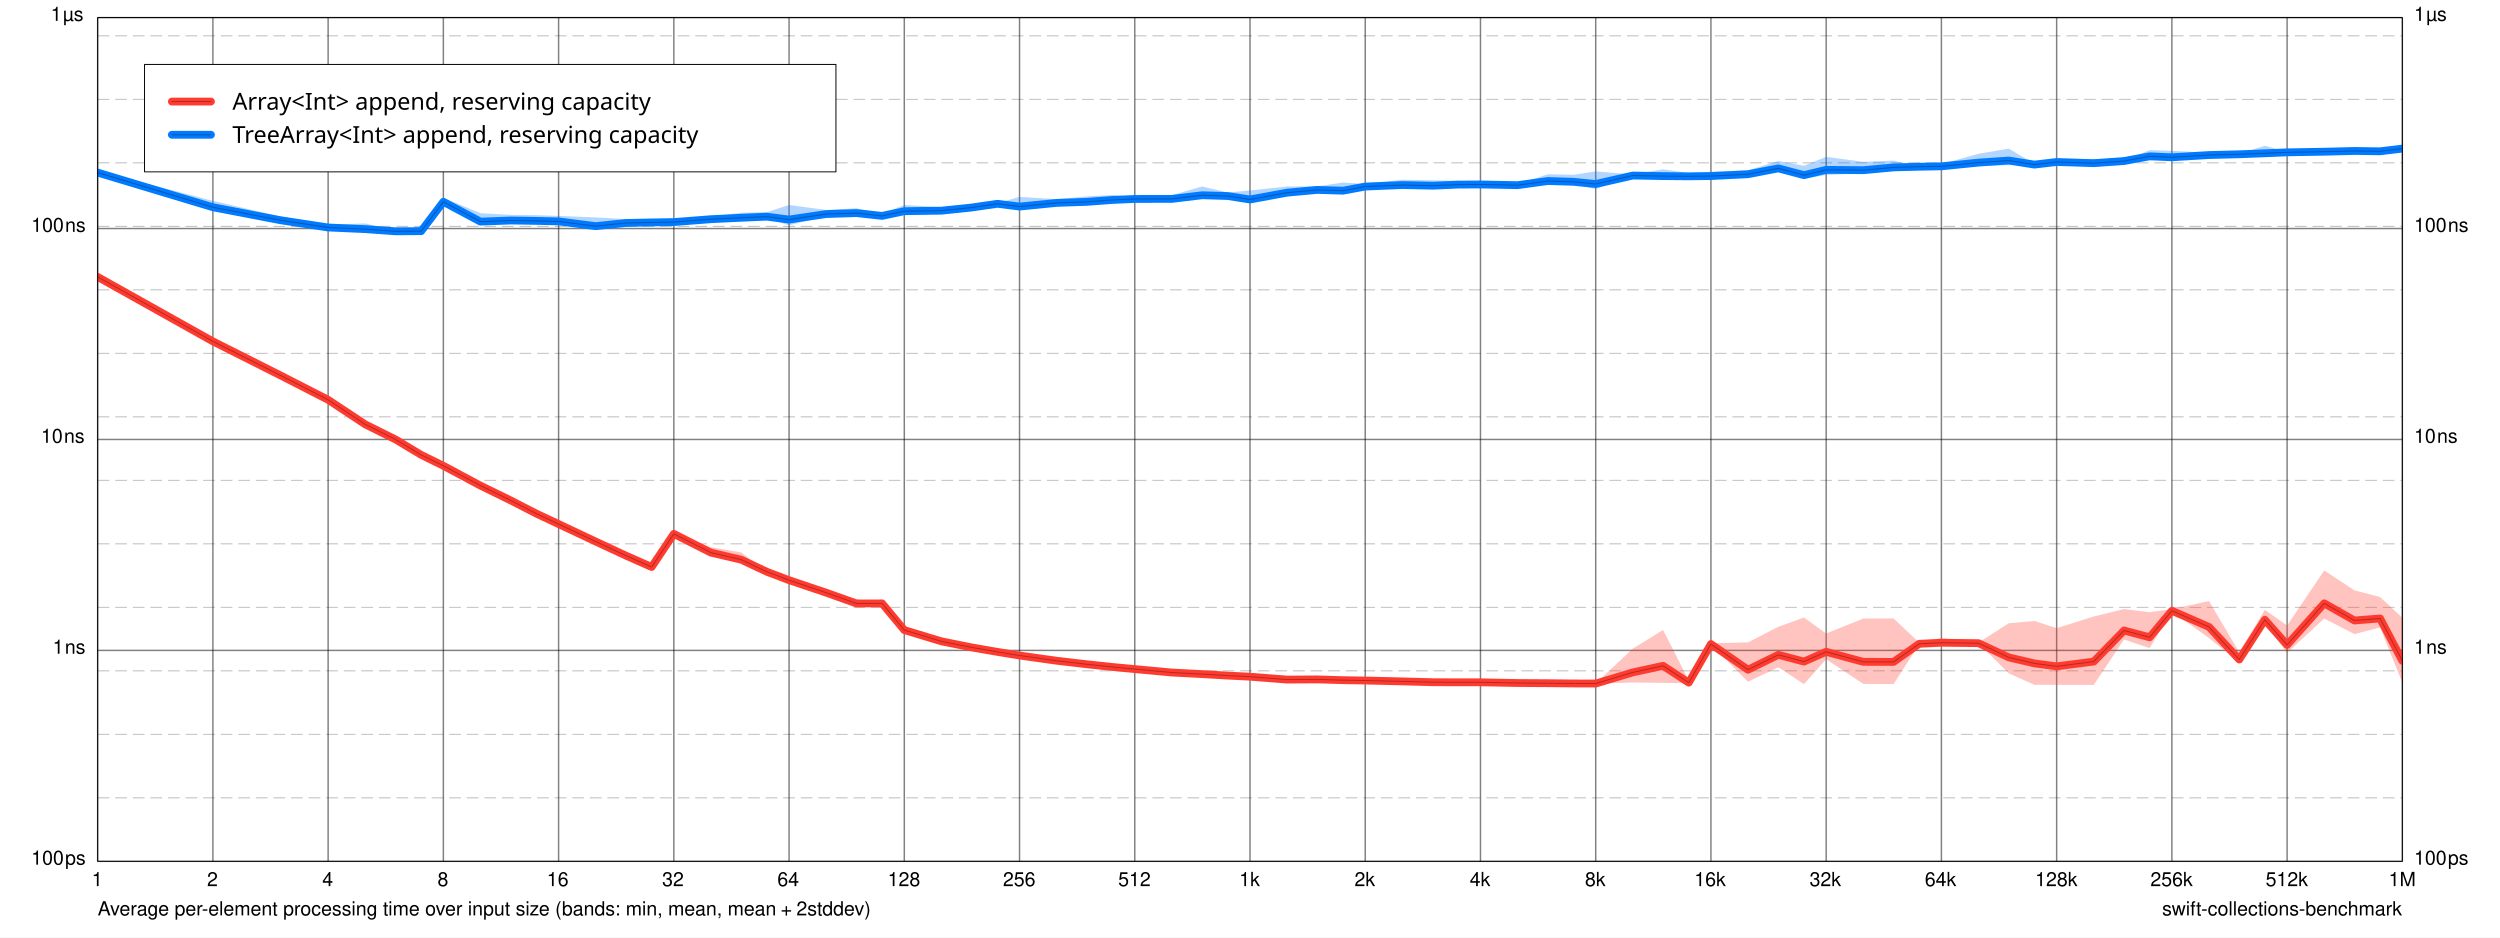
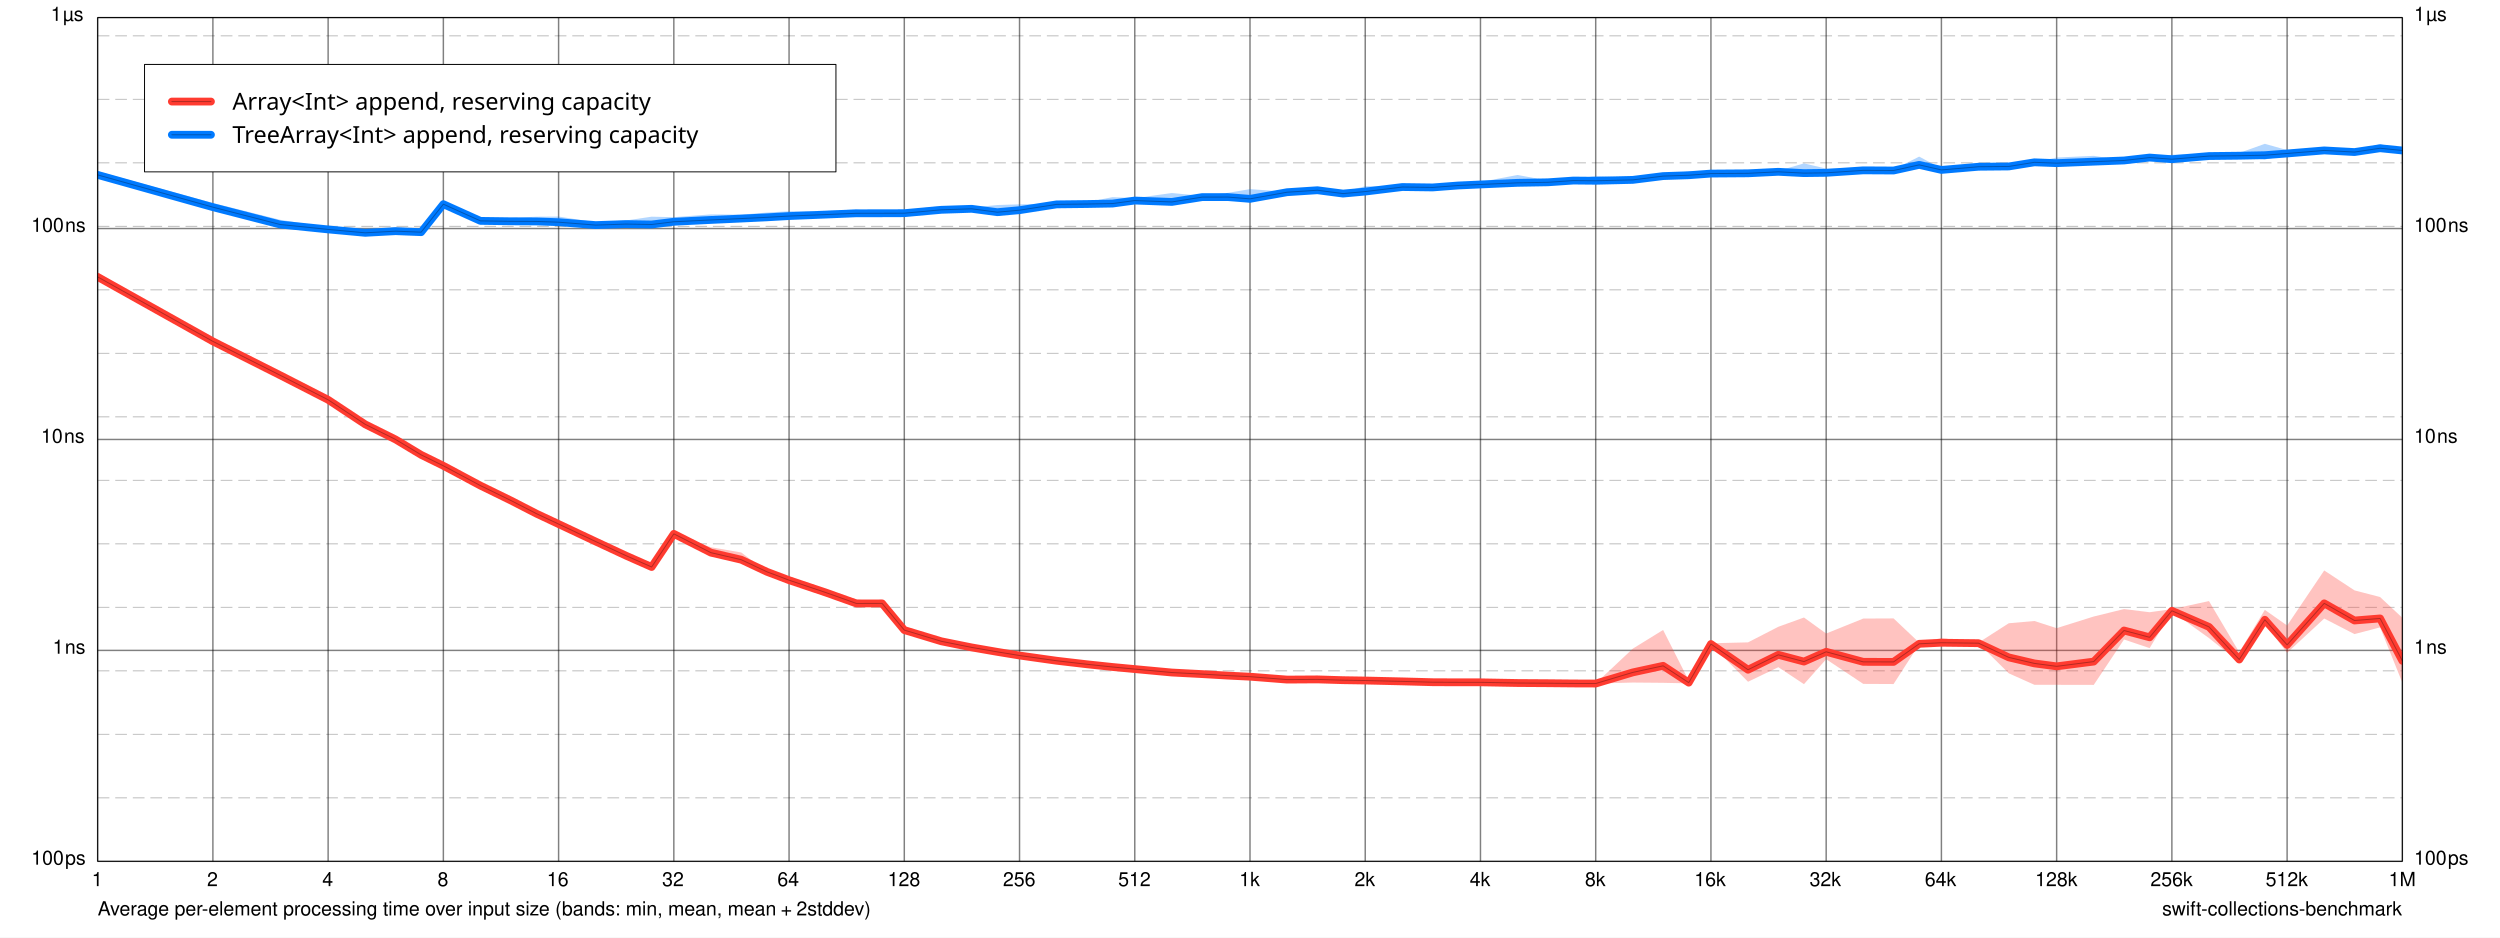
<svg xmlns="http://www.w3.org/2000/svg" xmlns:xlink="http://www.w3.org/1999/xlink" width="1280.0px" height="480.0px" viewBox="0.0 0.0 1280.0 480.0" version="1.1">
  <path d="M 0 0 L 0 480 L 1280 480 L 1280 0 z" fill="#FFFFFF" fill-opacity="1.0" stroke="none" />
  <text x="50" y="468.7" font-family="Helvetica" font-size="10" font-weight="normal" font-style="normal" fill="#000000" fill-opacity="1">Average per-element processing time over input size (bands: min, mean, mean + 2stddev)</text>
  <a xlink:href="https://github.com/apple/swift-collections-benchmark">
    <text x="1107" y="468.7" font-family="Helvetica" font-size="10" font-weight="normal" font-style="normal" fill="#000000" fill-opacity="1">swift-collections-benchmark</text>
  </a>
  <path d="M 50 9 L 50 441" fill="none" stroke-width="0.75" stroke="#000000" stroke-opacity="0.498" stroke-linecap="butt" stroke-linejoin="round" />
  <text x="47" y="453.7" font-family="Helvetica" font-size="10" font-weight="normal" font-style="normal" fill="#000000" fill-opacity="1">1</text>
  <path d="M 109 9 L 109 441" fill="none" stroke-width="0.75" stroke="#000000" stroke-opacity="0.498" stroke-linecap="butt" stroke-linejoin="round" />
  <text x="106" y="453.7" font-family="Helvetica" font-size="10" font-weight="normal" font-style="normal" fill="#000000" fill-opacity="1">2</text>
  <path d="M 168 9 L 168 441" fill="none" stroke-width="0.75" stroke="#000000" stroke-opacity="0.498" stroke-linecap="butt" stroke-linejoin="round" />
  <text x="165" y="453.7" font-family="Helvetica" font-size="10" font-weight="normal" font-style="normal" fill="#000000" fill-opacity="1">4</text>
  <path d="M 227 9 L 227 441" fill="none" stroke-width="0.75" stroke="#000000" stroke-opacity="0.498" stroke-linecap="butt" stroke-linejoin="round" />
  <text x="224" y="453.7" font-family="Helvetica" font-size="10" font-weight="normal" font-style="normal" fill="#000000" fill-opacity="1">8</text>
  <path d="M 286 9 L 286 441" fill="none" stroke-width="0.75" stroke="#000000" stroke-opacity="0.498" stroke-linecap="butt" stroke-linejoin="round" />
  <text x="280" y="453.7" font-family="Helvetica" font-size="10" font-weight="normal" font-style="normal" fill="#000000" fill-opacity="1">16</text>
  <path d="M 345 9 L 345 441" fill="none" stroke-width="0.75" stroke="#000000" stroke-opacity="0.498" stroke-linecap="butt" stroke-linejoin="round" />
  <text x="339" y="453.7" font-family="Helvetica" font-size="10" font-weight="normal" font-style="normal" fill="#000000" fill-opacity="1">32</text>
  <path d="M 404 9 L 404 441" fill="none" stroke-width="0.75" stroke="#000000" stroke-opacity="0.498" stroke-linecap="butt" stroke-linejoin="round" />
  <text x="398" y="453.7" font-family="Helvetica" font-size="10" font-weight="normal" font-style="normal" fill="#000000" fill-opacity="1">64</text>
  <path d="M 463 9 L 463 441" fill="none" stroke-width="0.75" stroke="#000000" stroke-opacity="0.498" stroke-linecap="butt" stroke-linejoin="round" />
  <text x="454.5" y="453.7" font-family="Helvetica" font-size="10" font-weight="normal" font-style="normal" fill="#000000" fill-opacity="1">128</text>
  <path d="M 522 9 L 522 441" fill="none" stroke-width="0.75" stroke="#000000" stroke-opacity="0.498" stroke-linecap="butt" stroke-linejoin="round" />
  <text x="513.5" y="453.7" font-family="Helvetica" font-size="10" font-weight="normal" font-style="normal" fill="#000000" fill-opacity="1">256</text>
  <path d="M 581 9 L 581 441" fill="none" stroke-width="0.75" stroke="#000000" stroke-opacity="0.498" stroke-linecap="butt" stroke-linejoin="round" />
  <text x="572.5" y="453.7" font-family="Helvetica" font-size="10" font-weight="normal" font-style="normal" fill="#000000" fill-opacity="1">512</text>
  <path d="M 640 9 L 640 441" fill="none" stroke-width="0.75" stroke="#000000" stroke-opacity="0.498" stroke-linecap="butt" stroke-linejoin="round" />
  <text x="634.5" y="453.7" font-family="Helvetica" font-size="10" font-weight="normal" font-style="normal" fill="#000000" fill-opacity="1">1k</text>
  <path d="M 699 9 L 699 441" fill="none" stroke-width="0.75" stroke="#000000" stroke-opacity="0.498" stroke-linecap="butt" stroke-linejoin="round" />
  <text x="693.5" y="453.7" font-family="Helvetica" font-size="10" font-weight="normal" font-style="normal" fill="#000000" fill-opacity="1">2k</text>
  <path d="M 758 9 L 758 441" fill="none" stroke-width="0.75" stroke="#000000" stroke-opacity="0.498" stroke-linecap="butt" stroke-linejoin="round" />
  <text x="752.5" y="453.7" font-family="Helvetica" font-size="10" font-weight="normal" font-style="normal" fill="#000000" fill-opacity="1">4k</text>
  <path d="M 817 9 L 817 441" fill="none" stroke-width="0.75" stroke="#000000" stroke-opacity="0.498" stroke-linecap="butt" stroke-linejoin="round" />
  <text x="811.5" y="453.7" font-family="Helvetica" font-size="10" font-weight="normal" font-style="normal" fill="#000000" fill-opacity="1">8k</text>
  <path d="M 876 9 L 876 441" fill="none" stroke-width="0.75" stroke="#000000" stroke-opacity="0.498" stroke-linecap="butt" stroke-linejoin="round" />
  <text x="867.5" y="453.7" font-family="Helvetica" font-size="10" font-weight="normal" font-style="normal" fill="#000000" fill-opacity="1">16k</text>
  <path d="M 935 9 L 935 441" fill="none" stroke-width="0.75" stroke="#000000" stroke-opacity="0.498" stroke-linecap="butt" stroke-linejoin="round" />
  <text x="926.5" y="453.7" font-family="Helvetica" font-size="10" font-weight="normal" font-style="normal" fill="#000000" fill-opacity="1">32k</text>
  <path d="M 994 9 L 994 441" fill="none" stroke-width="0.75" stroke="#000000" stroke-opacity="0.498" stroke-linecap="butt" stroke-linejoin="round" />
  <text x="985.5" y="453.7" font-family="Helvetica" font-size="10" font-weight="normal" font-style="normal" fill="#000000" fill-opacity="1">64k</text>
  <path d="M 1053 9 L 1053 441" fill="none" stroke-width="0.75" stroke="#000000" stroke-opacity="0.498" stroke-linecap="butt" stroke-linejoin="round" />
  <text x="1042" y="453.7" font-family="Helvetica" font-size="10" font-weight="normal" font-style="normal" fill="#000000" fill-opacity="1">128k</text>
  <path d="M 1112 9 L 1112 441" fill="none" stroke-width="0.75" stroke="#000000" stroke-opacity="0.498" stroke-linecap="butt" stroke-linejoin="round" />
  <text x="1101" y="453.7" font-family="Helvetica" font-size="10" font-weight="normal" font-style="normal" fill="#000000" fill-opacity="1">256k</text>
  <path d="M 1171 9 L 1171 441" fill="none" stroke-width="0.75" stroke="#000000" stroke-opacity="0.498" stroke-linecap="butt" stroke-linejoin="round" />
  <text x="1160" y="453.7" font-family="Helvetica" font-size="10" font-weight="normal" font-style="normal" fill="#000000" fill-opacity="1">512k</text>
  <path d="M 1230 9 L 1230 441" fill="none" stroke-width="0.75" stroke="#000000" stroke-opacity="0.498" stroke-linecap="butt" stroke-linejoin="round" />
  <text x="1223" y="453.7" font-family="Helvetica" font-size="10" font-weight="normal" font-style="normal" fill="#000000" fill-opacity="1">1M</text>
  <path d="M 50 441 L 1230 441" fill="none" stroke-width="0.75" stroke="#000000" stroke-opacity="0.498" stroke-linecap="butt" stroke-linejoin="round" />
  <text x="16" y="442.7" font-family="Helvetica" font-size="10" font-weight="normal" font-style="normal" fill="#000000" fill-opacity="1">100 ps</text>
  <text x="1236" y="442.7" font-family="Helvetica" font-size="10" font-weight="normal" font-style="normal" fill="#000000" fill-opacity="1">100 ps</text>
  <path d="M 50 333 L 1230 333" fill="none" stroke-width="0.75" stroke="#000000" stroke-opacity="0.498" stroke-linecap="butt" stroke-linejoin="round" />
  <text x="27" y="334.7" font-family="Helvetica" font-size="10" font-weight="normal" font-style="normal" fill="#000000" fill-opacity="1">1 ns</text>
  <text x="1236" y="334.7" font-family="Helvetica" font-size="10" font-weight="normal" font-style="normal" fill="#000000" fill-opacity="1">1 ns</text>
  <path d="M 50 225 L 1230 225" fill="none" stroke-width="0.75" stroke="#000000" stroke-opacity="0.498" stroke-linecap="butt" stroke-linejoin="round" />
  <text x="21" y="226.7" font-family="Helvetica" font-size="10" font-weight="normal" font-style="normal" fill="#000000" fill-opacity="1">10 ns</text>
  <text x="1236" y="226.7" font-family="Helvetica" font-size="10" font-weight="normal" font-style="normal" fill="#000000" fill-opacity="1">10 ns</text>
  <path d="M 50 117 L 1230 117" fill="none" stroke-width="0.75" stroke="#000000" stroke-opacity="0.498" stroke-linecap="butt" stroke-linejoin="round" />
  <text x="16" y="118.7" font-family="Helvetica" font-size="10" font-weight="normal" font-style="normal" fill="#000000" fill-opacity="1">100 ns</text>
  <text x="1236" y="118.7" font-family="Helvetica" font-size="10" font-weight="normal" font-style="normal" fill="#000000" fill-opacity="1">100 ns</text>
  <path d="M 50 9 L 1230 9" fill="none" stroke-width="0.75" stroke="#000000" stroke-opacity="0.498" stroke-linecap="butt" stroke-linejoin="round" />
  <text x="26" y="10.7" font-family="Helvetica" font-size="10" font-weight="normal" font-style="normal" fill="#000000" fill-opacity="1">1 µs</text>
  <text x="1236" y="10.7" font-family="Helvetica" font-size="10" font-weight="normal" font-style="normal" fill="#000000" fill-opacity="1">1 µs</text>
  <path d="M 50 408.49 L 1230 408.49" fill="none" stroke-width="0.5" stroke="#000000" stroke-opacity="0.259" stroke-linecap="butt" stroke-linejoin="round" stroke-dasharray="6 3" stroke-dashoffset="0" />
  <path d="M 50 375.98 L 1230 375.98" fill="none" stroke-width="0.5" stroke="#000000" stroke-opacity="0.259" stroke-linecap="butt" stroke-linejoin="round" stroke-dasharray="6 3" stroke-dashoffset="0" />
  <path d="M 50 343.47 L 1230 343.47" fill="none" stroke-width="0.5" stroke="#000000" stroke-opacity="0.259" stroke-linecap="butt" stroke-linejoin="round" stroke-dasharray="6 3" stroke-dashoffset="0" />
  <path d="M 50 310.96 L 1230 310.96" fill="none" stroke-width="0.5" stroke="#000000" stroke-opacity="0.259" stroke-linecap="butt" stroke-linejoin="round" stroke-dasharray="6 3" stroke-dashoffset="0" />
  <path d="M 50 278.44 L 1230 278.44" fill="none" stroke-width="0.5" stroke="#000000" stroke-opacity="0.259" stroke-linecap="butt" stroke-linejoin="round" stroke-dasharray="6 3" stroke-dashoffset="0" />
  <path d="M 50 245.93 L 1230 245.93" fill="none" stroke-width="0.5" stroke="#000000" stroke-opacity="0.259" stroke-linecap="butt" stroke-linejoin="round" stroke-dasharray="6 3" stroke-dashoffset="0" />
  <path d="M 50 213.42 L 1230 213.42" fill="none" stroke-width="0.5" stroke="#000000" stroke-opacity="0.259" stroke-linecap="butt" stroke-linejoin="round" stroke-dasharray="6 3" stroke-dashoffset="0" />
  <path d="M 50 180.91 L 1230 180.91" fill="none" stroke-width="0.5" stroke="#000000" stroke-opacity="0.259" stroke-linecap="butt" stroke-linejoin="round" stroke-dasharray="6 3" stroke-dashoffset="0" />
  <path d="M 50 148.4 L 1230 148.4" fill="none" stroke-width="0.5" stroke="#000000" stroke-opacity="0.259" stroke-linecap="butt" stroke-linejoin="round" stroke-dasharray="6 3" stroke-dashoffset="0" />
  <path d="M 50 115.89 L 1230 115.89" fill="none" stroke-width="0.5" stroke="#000000" stroke-opacity="0.259" stroke-linecap="butt" stroke-linejoin="round" stroke-dasharray="6 3" stroke-dashoffset="0" />
  <path d="M 50 83.376 L 1230 83.376" fill="none" stroke-width="0.5" stroke="#000000" stroke-opacity="0.259" stroke-linecap="butt" stroke-linejoin="round" stroke-dasharray="6 3" stroke-dashoffset="0" />
  <path d="M 50 50.865 L 1230 50.865" fill="none" stroke-width="0.5" stroke="#000000" stroke-opacity="0.259" stroke-linecap="butt" stroke-linejoin="round" stroke-dasharray="6 3" stroke-dashoffset="0" />
  <path d="M 50 18.354 L 1230 18.354" fill="none" stroke-width="0.5" stroke="#000000" stroke-opacity="0.259" stroke-linecap="butt" stroke-linejoin="round" stroke-dasharray="6 3" stroke-dashoffset="0" />
  <path d="M 74 33 L 74 88 L 428 88 L 428 33 z" fill="#FFFFFF" fill-opacity="1.0" stroke="none" />
  <clipPath id="clip-0">
    <path d="M 50 9 L 50 441 L 1230 441 L 1230 9 z" />
  </clipPath>
  <g clip-path="url(#clip-0)">
-     <path d="M 50 87.467L 109 102.83L 143.51 110.84L 168 114.99L 186.99 114.4L 202.51 118.08L 215.63 115.9L 227 101.29L 245.99 109.13L 261.51 110.02L 274.63 110.18L 286 110.53L 304.99 111.31L 320.51 112.19L 333.63 112.01L 345 112.56L 363.99 110.88L 379.51 108.92L 392.63 108.61L 404 104.94L 422.99 107.5L 438.51 106.62L 451.63 109.47L 463 104.98L 481.99 106.06L 497.51 105.91L 510.63 104.07L 522 100.8L 540.99 101.95L 556.51 100.54L 569.63 99.863L 581 100.81L 599.99 99.932L 615.51 95.462L 628.63 98.583L 640 97.521L 658.99 95.487L 674.51 95.406L 687.63 93.448L 699 94.174L 717.99 92.035L 733.51 92.283L 746.63 92.61L 758 93.62L 776.99 94.321L 792.51 89.212L 805.63 89.501L 817 87.735L 835.99 89.329L 851.51 86.699L 864.63 88.546L 876 87.923L 894.99 87.193L 910.51 82.465L 923.63 84.874L 935 80.312L 953.99 82.856L 969.51 82.23L 982.63 85.357L 994 84.023L 1013 78.72L 1028.5 76.112L 1041.6 83.78L 1053 82.911L 1072 81.331L 1087.5 82.143L 1100.6 76.878L 1112 77.223L 1131 78.224L 1146.5 78.828L 1159.6 74.626L 1171 77.881L 1190 76.646L 1205.5 75.473L 1218.6 76.066L 1230 74.702L 1230 76.578L 1218.6 77.974L 1205.5 77.958L 1190 78.051L 1171 78.042L 1159.6 79.921L 1146.5 79.046L 1131 79.796L 1112 81.76L 1100.6 81.211L 1087.5 82.567L 1072 84.35L 1053 82.95L 1041.6 84.449L 1028.5 84.551L 1013 84.968L 994 85.571L 982.63 85.358L 969.51 87L 953.99 88.746L 935 89.563L 923.63 91.5L 910.51 87.595L 894.99 89.928L 876 90.95L 864.63 90.902L 851.51 91.449L 835.99 90.074L 817 96.738L 805.63 94.42L 792.51 93.983L 776.99 94.983L 758 94.737L 746.63 95.193L 733.51 96.104L 717.99 95.741L 699 96L 687.63 99.209L 674.51 97.888L 658.99 99.819L 640 103.89L 628.63 101.01L 615.51 101.67L 599.99 102.53L 581 102.24L 569.63 103.29L 556.51 104.39L 540.99 104.58L 522 107.65L 510.63 104.44L 497.51 106.37L 481.99 108.53L 463 109.3L 451.63 110.92L 438.51 110L 422.99 110.36L 404 115.38L 392.63 111.77L 379.51 112.43L 363.99 112.72L 345 114.12L 333.63 114.59L 320.51 114.88L 304.99 117.48L 286 114.41L 274.63 114.18L 261.51 113.94L 245.99 115.12L 227 104.08L 215.63 119.26L 202.51 118.56L 186.99 118.39L 168 117L 143.51 113.43L 109 107.32L 50 88.678" fill="#007AFF" fill-opacity="0.302" stroke="none" />
+     <path d="M 50 87.729L 109 103.93L 143.51 112.55L 168 116.39L 186.99 118.28L 202.51 116.4L 215.63 117.21L 227 104.23L 245.99 111.47L 261.51 111.5L 274.63 110.96L 286 110.87L 304.99 113.85L 320.51 112.88L 333.63 110.94L 345 111.19L 363.99 109.77L 379.51 109.9L 392.63 108.83L 404 108.16L 422.99 108.04L 438.51 107.25L 451.63 108.89L 463 107.64L 481.99 105.48L 497.51 106.29L 510.63 104.97L 522 104.62L 540.99 104.42L 556.51 103.48L 569.63 100.94L 581 101.46L 599.99 98.828L 615.51 100.31L 628.63 98.756L 640 96.826L 658.99 98.232L 674.51 96.884L 687.63 98.371L 699 95.334L 717.99 95.449L 733.51 95.495L 746.63 94.021L 758 93.176L 776.99 89.588L 792.51 92.442L 805.63 92.075L 817 90.019L 835.99 91.19L 851.51 89.645L 864.63 87.716L 876 88.32L 894.99 87.825L 910.51 87.451L 923.63 83.661L 935 86.312L 953.99 86.098L 969.51 86.71L 982.63 80.183L 994 86.248L 1013 83.594L 1028.5 83.937L 1041.6 82.988L 1053 80.654L 1072 79.793L 1087.5 82.152L 1100.6 80.321L 1112 79.228L 1131 78.737L 1146.5 78.311L 1159.6 73.633L 1171 76.855L 1190 75.839L 1205.5 77.579L 1218.6 73.771L 1230 77.031L 1230 77.059L 1218.6 76.675L 1205.5 77.951L 1190 77.439L 1171 79.204L 1159.6 81.707L 1146.5 80.234L 1131 80.321L 1112 82.351L 1100.6 80.792L 1087.5 82.169L 1072 83.868L 1053 84.592L 1041.6 83.152L 1028.5 85.687L 1013 86.018L 994 87.264L 982.63 86L 969.51 87.513L 953.99 87.62L 935 89.283L 923.63 90.53L 910.51 88.147L 894.99 89.059L 876 89.071L 864.63 90.453L 851.51 90.343L 835.99 92.423L 817 93.479L 805.63 92.573L 792.51 93.659L 776.99 95.119L 758 94.906L 746.63 95.315L 733.51 96.138L 717.99 95.869L 699 99.095L 687.63 99.378L 674.51 97.582L 658.99 98.474L 640 103.7L 628.63 101.68L 615.51 101.13L 599.99 105.11L 581 103.12L 569.63 105.43L 556.51 104.81L 540.99 104.72L 522 108.72L 510.63 110.01L 497.51 107.13L 481.99 108.12L 463 109.69L 451.63 109.3L 438.51 109.91L 422.99 110.51L 404 111.52L 392.63 112.16L 379.51 112.63L 363.99 113.66L 345 114.4L 333.63 116.45L 320.51 115.41L 304.99 115.76L 286 114.83L 274.63 114.25L 261.51 113.97L 245.99 113.68L 227 104.65L 215.63 119.46L 202.51 119.06L 186.99 119.53L 168 117.85L 143.51 115.84L 109 106.85L 50 90.198" fill="#007AFF" fill-opacity="0.302" stroke="none" />
    <path d="M 50 139.49L 109 174.78L 143.51 192.16L 168 202.94L 186.99 216.81L 202.51 223.19L 215.63 231.97L 227 238.49L 245.99 248.64L 261.51 256.23L 274.63 262.54L 286 267.88L 304.99 276.85L 320.51 284.5L 333.63 290.3L 345 273.34L 363.99 280.19L 379.51 282.87L 392.63 292.75L 404 296.86L 422.99 303.27L 438.51 306.79L 451.63 308.93L 463 320.73L 481.99 328.35L 497.51 331.47L 510.63 333.76L 522 335.62L 540.99 338.3L 556.51 339.94L 569.63 341.5L 581 342.57L 599.99 343.62L 615.51 345.04L 628.63 345.83L 640 346.42L 658.99 346.06L 674.51 347.85L 687.63 348.25L 699 348.13L 717.99 348.58L 733.51 349.29L 746.63 349.35L 758 349.33L 776.99 349.59L 792.51 349.78L 805.63 349.83L 817 349.92L 835.99 332.11L 851.51 322.54L 864.63 348.43L 876 329.36L 894.99 328.89L 910.51 320.91L 923.63 316.16L 935 324.37L 953.99 316.7L 969.51 316.63L 982.63 329.03L 994 326.69L 1013 329.04L 1028.5 319.1L 1041.6 317.95L 1053 321.62L 1072 315.65L 1087.5 311.84L 1100.6 313.46L 1112 311.88L 1131 307.75L 1146.5 333.96L 1159.6 312.25L 1171 320.26L 1190 292.07L 1205.5 302.27L 1218.6 305.68L 1230 316.31L 1230 349.52L 1218.6 321.22L 1205.5 324.65L 1190 316.69L 1171 334.25L 1159.6 319.27L 1146.5 339.06L 1131 326.7L 1112 313.02L 1100.6 331.84L 1087.5 327.42L 1072 350.67L 1053 350.63L 1041.6 350.61L 1028.5 344.74L 1013 329.4L 994 329.96L 982.63 329.84L 969.51 350.23L 953.99 350.15L 935 337.53L 923.63 350.29L 910.51 341.6L 894.99 349.06L 876 329.89L 864.63 349.89L 851.51 349.6L 835.99 349.46L 817 349.98L 805.63 349.97L 792.51 349.81L 776.99 349.74L 758 349.36L 746.63 349.35L 733.51 349.29L 717.99 348.97L 699 348.54L 687.63 348.25L 674.51 347.85L 658.99 348.64L 640 346.47L 628.63 345.94L 615.51 345.17L 599.99 344.58L 581 342.57L 569.63 341.5L 556.51 340.17L 540.99 338.3L 522 335.62L 510.63 333.76L 497.51 331.48L 481.99 328.35L 463 323.27L 451.63 308.94L 438.51 309.78L 422.99 303.52L 404 297.13L 392.63 292.75L 379.51 287.95L 363.99 283.98L 345 273.34L 333.63 290.3L 320.51 284.5L 304.99 277.42L 286 268.47L 274.63 263.14L 261.51 256.23L 245.99 248.64L 227 238.49L 215.63 233.22L 202.51 225.66L 186.99 217.44L 168 205.34L 143.51 192.16L 109 174.79L 50 142.62" fill="#FF3B30" fill-opacity="0.302" stroke="none" />
-     <path d="M 50 88.359L 109 106.11L 143.51 112.74L 168 116.47L 186.99 117.31L 202.51 118.43L 215.63 118.36L 227 103.33L 245.99 113.48L 261.51 112.89L 274.63 113.1L 286 113.36L 304.99 115.79L 320.51 114.16L 333.63 113.9L 345 113.7L 363.99 112.23L 379.51 111.49L 392.63 110.93L 404 112.42L 422.99 109.59L 438.51 109.1L 451.63 110.54L 463 108.13L 481.99 107.87L 497.51 106.25L 510.63 104.34L 522 105.76L 540.99 103.88L 556.51 103.35L 569.63 102.37L 581 101.86L 599.99 101.84L 615.51 99.964L 628.63 100.36L 640 102.14L 658.99 98.649L 674.51 97.227L 687.63 97.635L 699 95.516L 717.99 94.745L 733.51 95.076L 746.63 94.504L 758 94.442L 776.99 94.809L 792.51 92.689L 805.63 93.085L 817 94.215L 835.99 89.878L 851.51 90.161L 864.63 90.275L 876 90.14L 894.99 89.198L 910.51 86.2L 923.63 89.677L 935 86.965L 953.99 87.135L 969.51 85.707L 982.63 85.358L 994 85.162L 1013 83.254L 1028.5 82.196L 1041.6 84.274L 1053 82.939L 1072 83.543L 1087.5 82.456L 1100.6 80.04L 1112 80.532L 1131 79.381L 1146.5 78.989L 1159.6 78.479L 1171 78L 1190 77.68L 1205.5 77.296L 1218.6 77.468L 1230 76.08" fill="none" stroke-width="4" stroke="#007AFF" stroke-opacity="1" stroke-linecap="round" stroke-linejoin="round" />
+     <path d="M 50 89.54L 109 106.07L 143.51 114.96L 168 117.46L 186.99 119.2L 202.51 118.35L 215.63 118.87L 227 104.54L 245.99 113.09L 261.51 113.31L 274.63 113.37L 286 113.76L 304.99 115.25L 320.51 114.73L 333.63 114.95L 345 113.54L 363.99 112.61L 379.51 111.9L 392.63 111.27L 404 110.62L 422.99 109.85L 438.51 109.2L 451.63 109.19L 463 109.15L 481.99 107.42L 497.51 106.91L 510.63 108.64L 522 107.61L 540.99 104.64L 556.51 104.46L 569.63 104.22L 581 102.68L 599.99 103.39L 615.51 100.92L 628.63 100.9L 640 101.81L 658.99 98.411L 674.51 97.399L 687.63 99.113L 699 98.083L 717.99 95.759L 733.51 95.969L 746.63 94.973L 758 94.448L 776.99 93.61L 792.51 93.338L 805.63 92.442L 817 92.55L 835.99 92.098L 851.51 90.16L 864.63 89.722L 876 88.874L 894.99 88.733L 910.51 87.965L 923.63 88.636L 935 88.489L 953.99 87.217L 969.51 87.302L 982.63 84.41L 994 86.996L 1013 85.372L 1028.5 85.224L 1041.6 83.109L 1053 83.531L 1072 82.769L 1087.5 82.165L 1100.6 80.669L 1112 81.515L 1131 79.902L 1146.5 79.724L 1159.6 79.46L 1171 78.579L 1190 77.016L 1205.5 77.853L 1218.6 75.899L 1230 77.052" fill="none" stroke-width="4" stroke="#007AFF" stroke-opacity="1" stroke-linecap="round" stroke-linejoin="round" />
    <path d="M 50 141.78L 109 174.79L 143.51 192.16L 168 204.7L 186.99 217.27L 202.51 225L 215.63 232.89L 227 238.49L 245.99 248.64L 261.51 256.23L 274.63 262.98L 286 268.32L 304.99 277.27L 320.51 284.5L 333.63 290.3L 345 273.34L 363.99 282.96L 379.51 286.57L 392.63 292.75L 404 297.06L 422.99 303.45L 438.51 308.98L 451.63 308.94L 463 322.6L 481.99 328.35L 497.51 331.48L 510.63 333.76L 522 335.62L 540.99 338.3L 556.51 340.11L 569.63 341.5L 581 342.57L 599.99 344.33L 615.51 345.14L 628.63 345.91L 640 346.46L 658.99 347.95L 674.51 347.85L 687.63 348.25L 699 348.43L 717.99 348.87L 733.51 349.29L 746.63 349.35L 758 349.35L 776.99 349.7L 792.51 349.8L 805.63 349.93L 817 349.97L 835.99 344.27L 851.51 340.9L 864.63 349.51L 876 329.75L 894.99 342.9L 910.51 335.26L 923.63 338.73L 935 333.72L 953.99 338.87L 969.51 338.89L 982.63 329.63L 994 329.08L 1013 329.31L 1028.5 336.58L 1041.6 339.66L 1053 341.17L 1072 338.73L 1087.5 322.82L 1100.6 326.3L 1112 312.72L 1131 320.97L 1146.5 337.67L 1159.6 317.33L 1171 330.18L 1190 308.92L 1205.5 317.7L 1218.6 316.64L 1230 338.34" fill="none" stroke-width="4" stroke="#FF3B30" stroke-opacity="1" stroke-linecap="round" stroke-linejoin="round" />
-     <path d="M 50 88.359L 109 106.11L 143.51 112.74L 168 116.47L 186.99 117.31L 202.51 118.43L 215.63 118.36L 227 103.33L 245.99 113.48L 261.51 112.89L 274.63 113.1L 286 113.36L 304.99 115.79L 320.51 114.16L 333.63 113.9L 345 113.7L 363.99 112.23L 379.51 111.49L 392.63 110.93L 404 112.42L 422.99 109.59L 438.51 109.1L 451.63 110.54L 463 108.13L 481.99 107.87L 497.51 106.25L 510.63 104.34L 522 105.76L 540.99 103.88L 556.51 103.35L 569.63 102.37L 581 101.86L 599.99 101.84L 615.51 99.964L 628.63 100.36L 640 102.14L 658.99 98.649L 674.51 97.227L 687.63 97.635L 699 95.516L 717.99 94.745L 733.51 95.076L 746.63 94.504L 758 94.442L 776.99 94.809L 792.51 92.689L 805.63 93.085L 817 94.215L 835.99 89.878L 851.51 90.161L 864.63 90.275L 876 90.14L 894.99 89.198L 910.51 86.2L 923.63 89.677L 935 86.965L 953.99 87.135L 969.51 85.707L 982.63 85.358L 994 85.162L 1013 83.254L 1028.5 82.196L 1041.6 84.274L 1053 82.939L 1072 83.543L 1087.5 82.456L 1100.6 80.04L 1112 80.532L 1131 79.381L 1146.5 78.989L 1159.6 78.479L 1171 78L 1190 77.68L 1205.5 77.296L 1218.6 77.468L 1230 76.08" fill="none" stroke-width="0.5" stroke="#000000" stroke-opacity="0.302" stroke-linecap="round" stroke-linejoin="round" />
+     <path d="M 50 89.54L 109 106.07L 143.51 114.96L 168 117.46L 186.99 119.2L 202.51 118.35L 215.63 118.87L 227 104.54L 245.99 113.09L 261.51 113.31L 274.63 113.37L 286 113.76L 304.99 115.25L 320.51 114.73L 333.63 114.95L 345 113.54L 363.99 112.61L 379.51 111.9L 392.63 111.27L 404 110.62L 422.99 109.85L 438.51 109.2L 451.63 109.19L 463 109.15L 481.99 107.42L 497.51 106.91L 510.63 108.64L 522 107.61L 540.99 104.64L 556.51 104.46L 569.63 104.22L 581 102.68L 599.99 103.39L 615.51 100.92L 628.63 100.9L 640 101.81L 658.99 98.411L 674.51 97.399L 687.63 99.113L 699 98.083L 717.99 95.759L 733.51 95.969L 746.63 94.973L 758 94.448L 776.99 93.61L 792.51 93.338L 805.63 92.442L 817 92.55L 835.99 92.098L 851.51 90.16L 864.63 89.722L 876 88.874L 894.99 88.733L 910.51 87.965L 923.63 88.636L 935 88.489L 953.99 87.217L 969.51 87.302L 982.63 84.41L 994 86.996L 1013 85.372L 1028.5 85.224L 1041.6 83.109L 1053 83.531L 1072 82.769L 1087.5 82.165L 1100.6 80.669L 1112 81.515L 1131 79.902L 1146.5 79.724L 1159.6 79.46L 1171 78.579L 1190 77.016L 1205.5 77.853L 1218.6 75.899L 1230 77.052" fill="none" stroke-width="0.5" stroke="#000000" stroke-opacity="0.302" stroke-linecap="round" stroke-linejoin="round" />
    <path d="M 50 141.78L 109 174.79L 143.51 192.16L 168 204.7L 186.99 217.27L 202.51 225L 215.63 232.89L 227 238.49L 245.99 248.64L 261.51 256.23L 274.63 262.98L 286 268.32L 304.99 277.27L 320.51 284.5L 333.63 290.3L 345 273.34L 363.99 282.96L 379.51 286.57L 392.63 292.75L 404 297.06L 422.99 303.45L 438.51 308.98L 451.63 308.94L 463 322.6L 481.99 328.35L 497.51 331.48L 510.63 333.76L 522 335.62L 540.99 338.3L 556.51 340.11L 569.63 341.5L 581 342.57L 599.99 344.33L 615.51 345.14L 628.63 345.91L 640 346.46L 658.99 347.95L 674.51 347.85L 687.63 348.25L 699 348.43L 717.99 348.87L 733.51 349.29L 746.63 349.35L 758 349.35L 776.99 349.7L 792.51 349.8L 805.63 349.93L 817 349.97L 835.99 344.27L 851.51 340.9L 864.63 349.51L 876 329.75L 894.99 342.9L 910.51 335.26L 923.63 338.73L 935 333.72L 953.99 338.87L 969.51 338.89L 982.63 329.63L 994 329.08L 1013 329.31L 1028.5 336.58L 1041.6 339.66L 1053 341.17L 1072 338.73L 1087.5 322.82L 1100.6 326.3L 1112 312.72L 1131 320.97L 1146.5 337.67L 1159.6 317.33L 1171 330.18L 1190 308.92L 1205.5 317.7L 1218.6 316.64L 1230 338.34" fill="none" stroke-width="0.5" stroke="#000000" stroke-opacity="0.302" stroke-linecap="round" stroke-linejoin="round" />
  </g>
  <path d="M 74 33 L 74 88 L 428 88 L 428 33 z" fill="#FFFFFF" fill-opacity="0.702" stroke-width="0.5" stroke="#000000" stroke-opacity="1" stroke-linecap="round" stroke-linejoin="round" />
  <path d="M 88 52 L 108 52" fill="none" stroke-width="4" stroke="#FF3B30" stroke-opacity="1" stroke-linecap="round" stroke-linejoin="round" />
  <path d="M 88 52 L 108 52" fill="none" stroke-width="0.5" stroke="#000000" stroke-opacity="0.302" stroke-linecap="round" stroke-linejoin="round" />
  <text x="119" y="56.17" font-family="Menlo" font-size="12" font-weight="normal" font-style="normal" fill="#000000" fill-opacity="1">Array&lt;Int&gt; append, reserving capacity</text>
  <path d="M 88 69 L 108 69" fill="none" stroke-width="4" stroke="#007AFF" stroke-opacity="1" stroke-linecap="round" stroke-linejoin="round" />
  <path d="M 88 69 L 108 69" fill="none" stroke-width="0.5" stroke="#000000" stroke-opacity="0.302" stroke-linecap="round" stroke-linejoin="round" />
  <text x="119" y="73.17" font-family="Menlo" font-size="12" font-weight="normal" font-style="normal" fill="#000000" fill-opacity="1">TreeArray&lt;Int&gt; append, reserving capacity</text>
  <path d="M 50 9 L 50 441 L 1230 441 L 1230 9 z" fill="none" stroke-width="0.5" stroke="#000000" stroke-opacity="1" stroke-linecap="round" stroke-linejoin="round" />
</svg>
